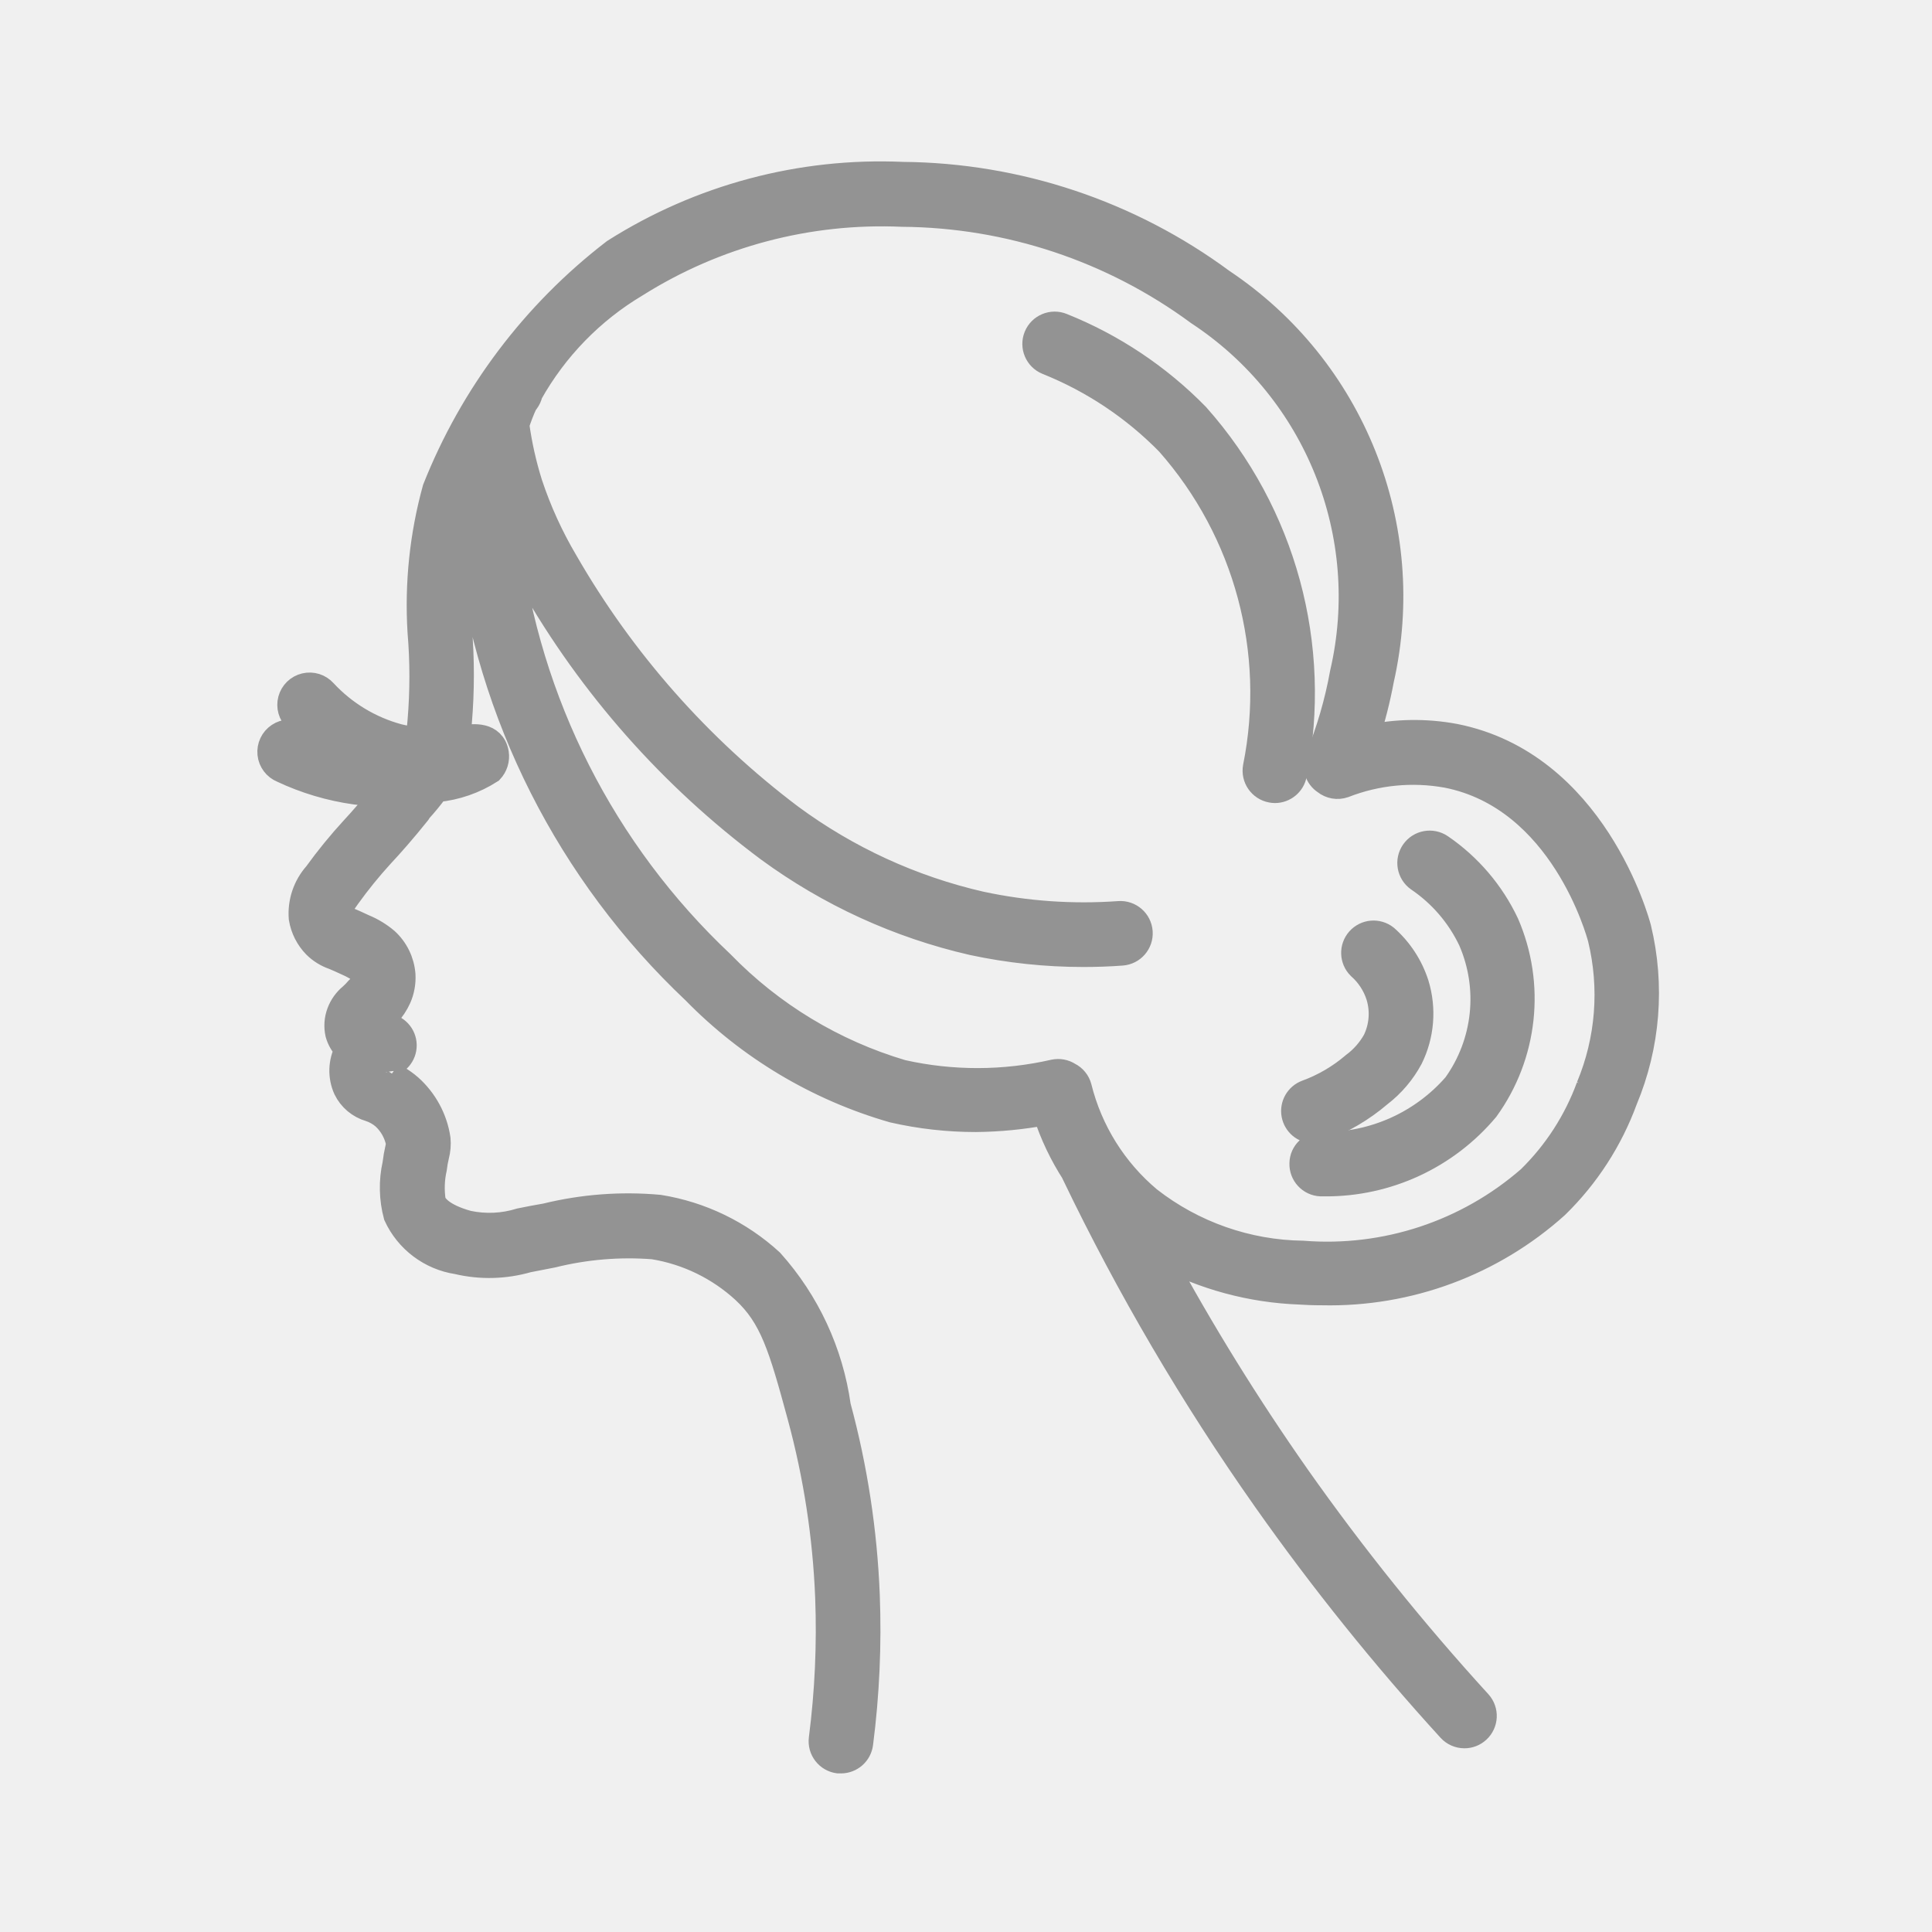
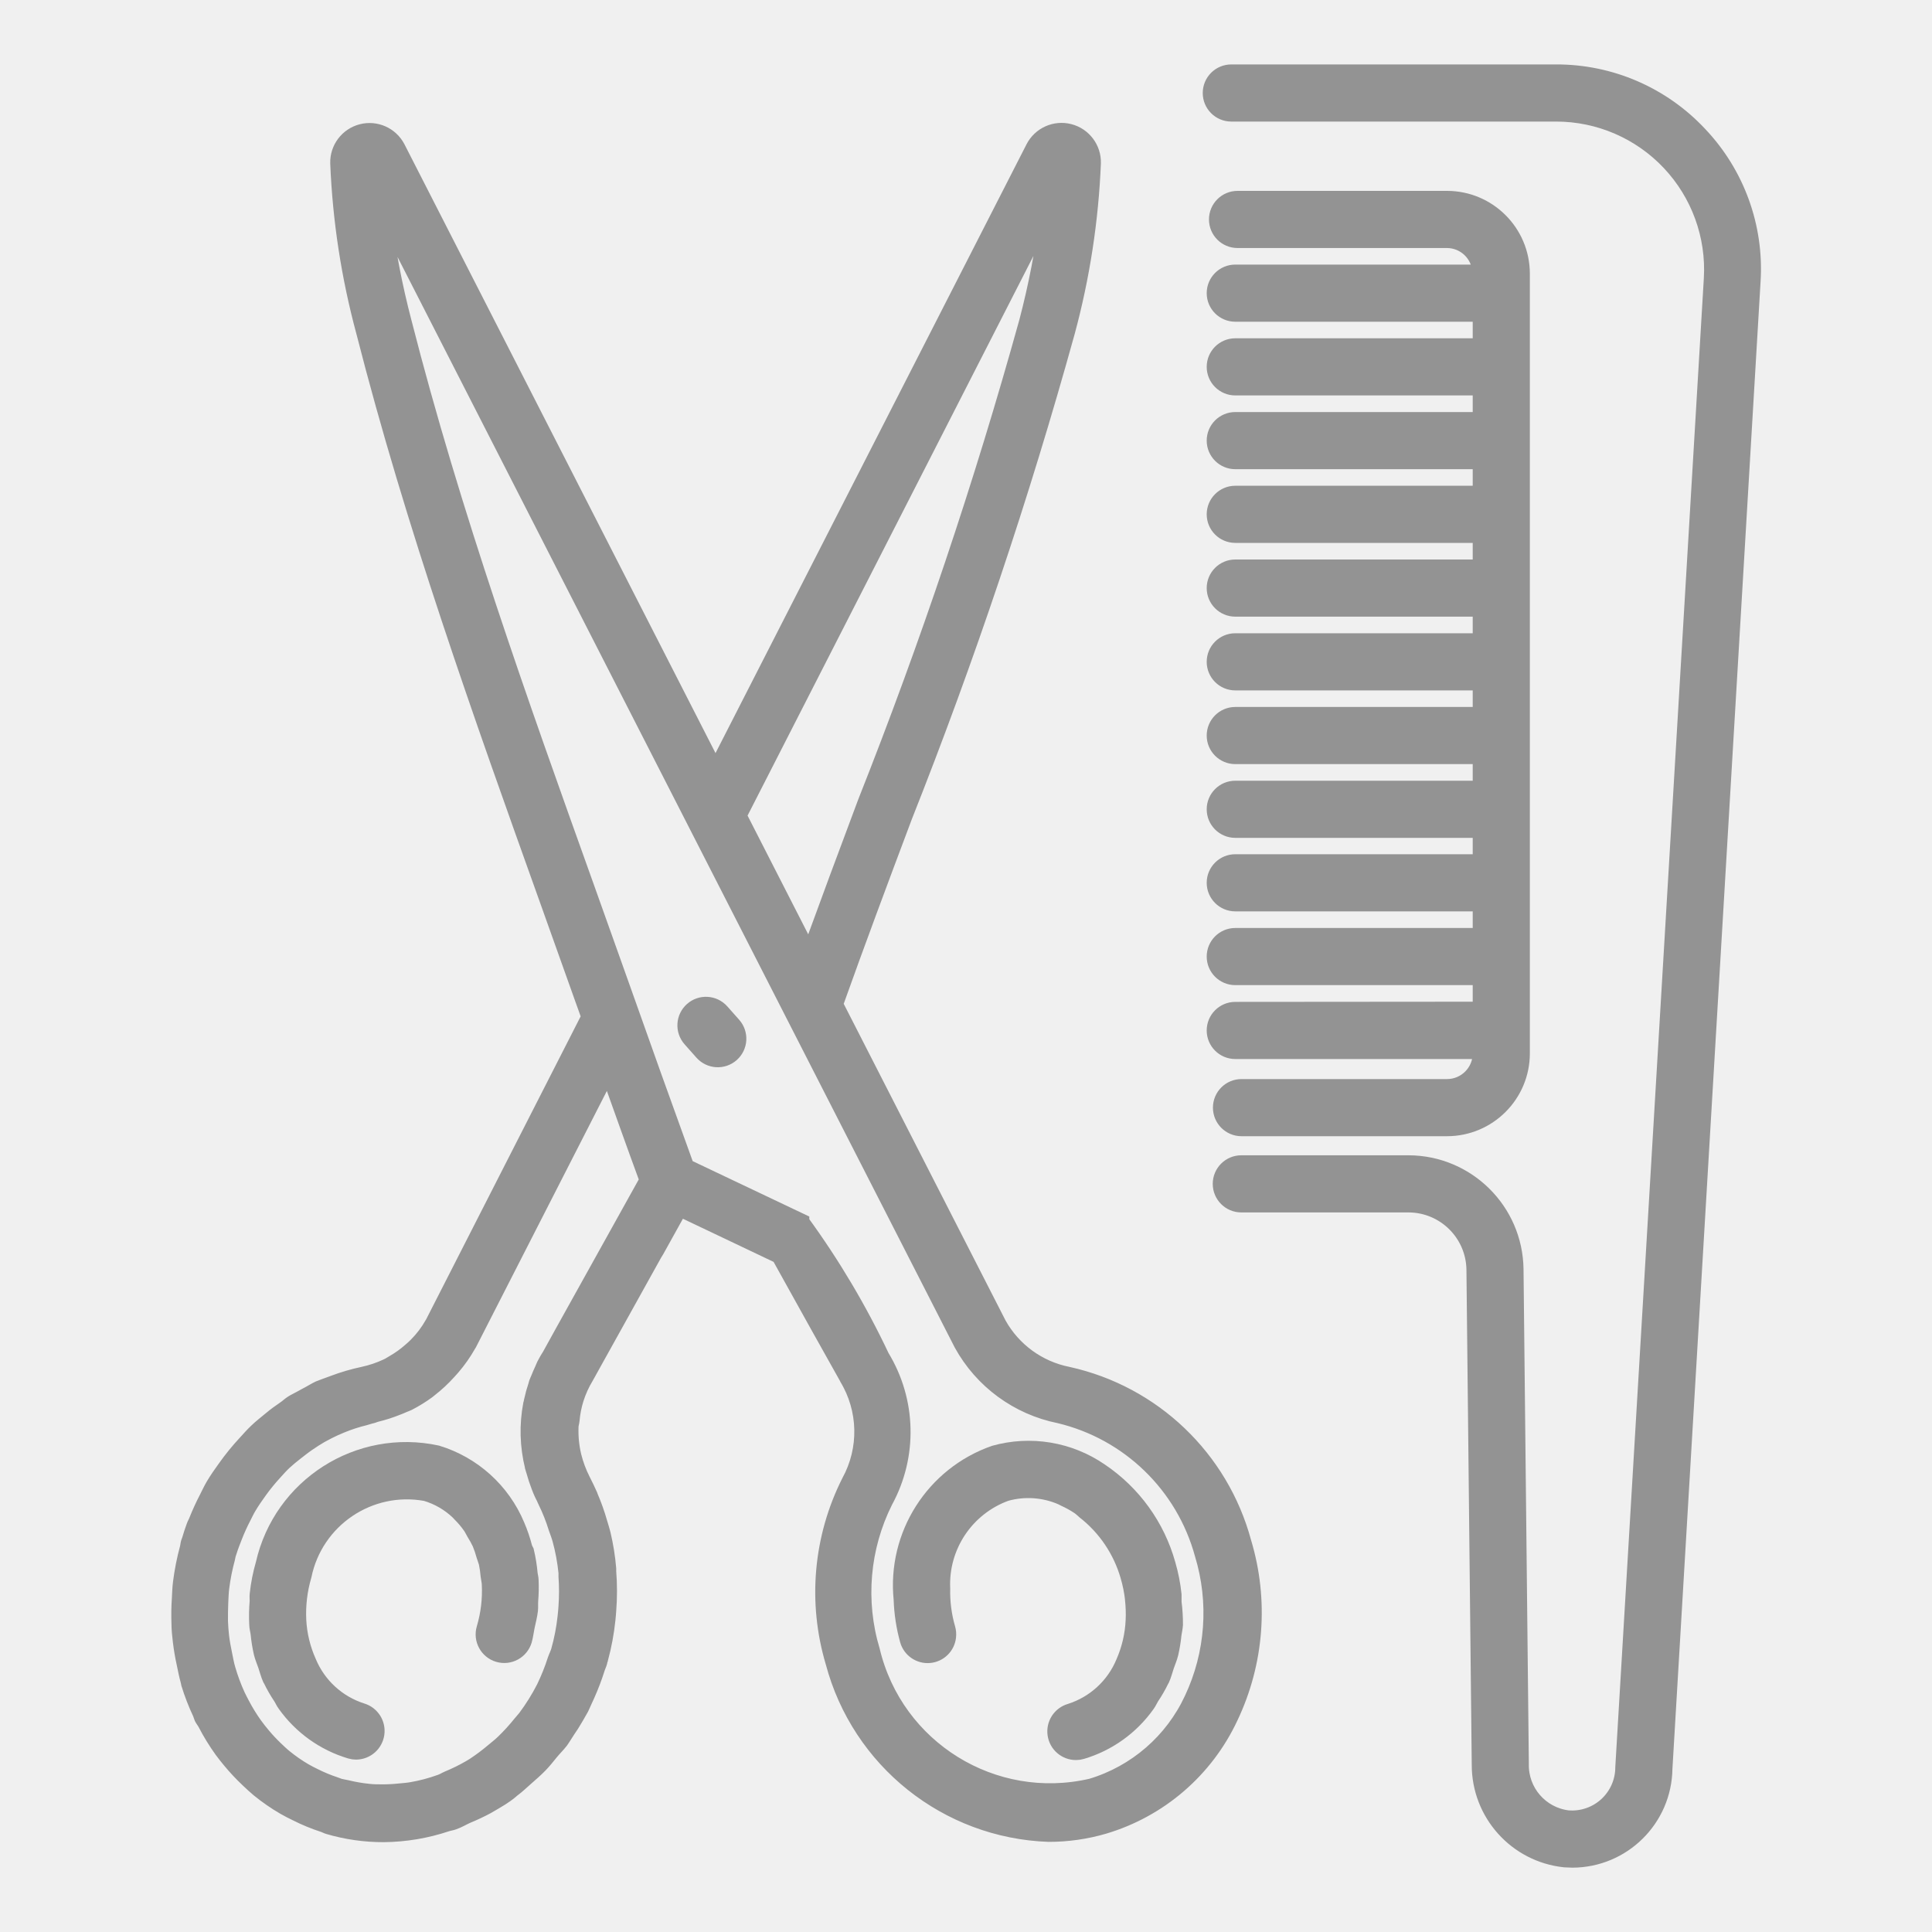
<svg xmlns="http://www.w3.org/2000/svg" width="40" height="40" viewBox="0 0 40 40">
-   <g id="icn-hairStylist" transform="translate(5037 -11836)">
-     <g id="Rectangle_197" data-name="Rectangle 197" transform="translate(-5037 11836)" fill="#fff" stroke="#707070" stroke-width="1" opacity="0">
+   <g id="icn-makeupArtist" transform="translate(-503 -368)">
+     <g id="Rectangle_198" data-name="Rectangle 198" transform="translate(503 368)" fill="#fff" stroke="#707070" stroke-width="1" opacity="0">
      <rect width="40" height="40" stroke="none" />
      <rect x="0.5" y="0.5" width="39" height="39" fill="none" />
    </g>
-     <g id="Group_101" data-name="Group 101" transform="translate(-5031.4 11839.601)">
-       <path id="Path_95" data-name="Path 95" d="M173.723,128.9a8.14,8.14,0,0,0-2.792-1.864.419.419,0,0,0-.317.776,7.31,7.31,0,0,1,2.506,1.672,7.8,7.8,0,0,1,1.8,6.7.42.42,0,0,0,.337.488.394.394,0,0,0,.076.008.42.42,0,0,0,.412-.344A8.651,8.651,0,0,0,173.723,128.9Z" transform="translate(-154.537 -123.904)" fill="#939393" stroke="#939393" stroke-width="0.5" />
-       <path id="Path_96" data-name="Path 96" d="M179.837,138.922c-.036-.139-.927-3.411-3.819-3.98a4.579,4.579,0,0,0-1.808.027,9.465,9.465,0,0,0,.3-1.182,7.849,7.849,0,0,0-3.3-8.265,11.3,11.3,0,0,0-6.624-2.212,10.3,10.3,0,0,0-5.975,1.594,11.592,11.592,0,0,0-3.714,4.921,9.068,9.068,0,0,0-.31,2.964,10.957,10.957,0,0,1,0,1.847,2.283,2.283,0,0,1-.057.376,2.9,2.9,0,0,1-.378-.065,3.241,3.241,0,0,1-1.53-.925.419.419,0,1,0-.6.584,4.615,4.615,0,0,0,.559.493,4.447,4.447,0,0,1-.484-.194.42.42,0,1,0-.357.759,5.261,5.261,0,0,0,1.519.452,5.488,5.488,0,0,0,.557.037c-.241.294-.457.54-.612.707a10.346,10.346,0,0,0-.767.94,1.236,1.236,0,0,0-.309.919,1.076,1.076,0,0,0,.29.576,1.023,1.023,0,0,0,.384.239c.066.028.154.064.275.122a1.934,1.934,0,0,1,.251.133.261.261,0,0,1,.093.165.232.232,0,0,1-.023.1.487.487,0,0,1-.1.129,1.4,1.4,0,0,1-.134.137.825.825,0,0,0-.248.347.778.778,0,0,0-.031.447.727.727,0,0,0,.192.325.934.934,0,0,0-.026.82.807.807,0,0,0,.5.421.845.845,0,0,1,.289.162.985.985,0,0,1,.3.532.205.205,0,0,1-.012.09,3.379,3.379,0,0,0-.06.344,2.247,2.247,0,0,0,.023,1.072,1.684,1.684,0,0,0,1.276.961,2.88,2.88,0,0,0,1.461-.036c.149-.029.316-.062.513-.1a6.557,6.557,0,0,1,2.083-.174,3.622,3.622,0,0,1,1.873.909c.58.539.763,1.15,1.156,2.6a16.859,16.859,0,0,1,.574,3.736,17.627,17.627,0,0,1-.132,2.929.42.42,0,0,0,.362.47.382.382,0,0,0,.054,0,.42.42,0,0,0,.416-.366,18.492,18.492,0,0,0,.138-3.069,17.638,17.638,0,0,0-.6-3.922,5.669,5.669,0,0,0-1.394-3,4.489,4.489,0,0,0-2.321-1.123,7.147,7.147,0,0,0-2.351.177c-.2.034-.376.068-.531.1a2.131,2.131,0,0,1-1.078.05c-.55-.152-.679-.358-.71-.44a1.83,1.83,0,0,1,.022-.68,2.265,2.265,0,0,1,.047-.263,1.016,1.016,0,0,0,.029-.352,1.811,1.811,0,0,0-.584-1.083,1.651,1.651,0,0,0-.544-.317c-.023-.009-.045-.016-.045-.006a.092.092,0,0,1,.012-.075.158.158,0,0,1,.09-.042l.01,0a.416.416,0,0,0-.012-.826.653.653,0,0,1-.148-.033,2.16,2.16,0,0,0,.177-.184,1.282,1.282,0,0,0,.23-.346,1.055,1.055,0,0,0,.088-.487,1.083,1.083,0,0,0-.349-.718,1.744,1.744,0,0,0-.466-.283c-.141-.068-.241-.11-.317-.142a.465.465,0,0,1-.108-.052.24.24,0,0,1-.06-.11c-.009-.061.051-.159.158-.306a9.571,9.571,0,0,1,.7-.862c.188-.2.453-.5.757-.879.008-.01.009-.022.016-.032a5.08,5.08,0,0,0,.359-.438,2.526,2.526,0,0,0,1.126-.39.449.449,0,0,0,.117-.376c-.074-.416-.508-.352-.649-.333l-.15.019c.02-.133.029-.247.034-.327a11.72,11.72,0,0,0,0-1.956,8.47,8.47,0,0,1,.143-2.1c.006.121,0,.231.015.357a15.312,15.312,0,0,0,4.694,9.285,9.375,9.375,0,0,0,4.115,2.458,7.7,7.7,0,0,0,1.717.193,8.268,8.268,0,0,0,1.431-.139,5.284,5.284,0,0,0,.6,1.258c0,.005,0,.01,0,.014a47.234,47.234,0,0,0,3.953,6.733,48.483,48.483,0,0,0,3.821,4.756.419.419,0,0,0,.31.137.414.414,0,0,0,.283-.11.419.419,0,0,0,.028-.592,47.716,47.716,0,0,1-3.756-4.673,46.6,46.6,0,0,1-2.84-4.588,6.619,6.619,0,0,0,2.874.776c.115.008.273.015.466.015a7.031,7.031,0,0,0,4.855-1.8,5.922,5.922,0,0,0,1.424-2.2A5.74,5.74,0,0,0,179.837,138.922Zm-1.054,3.283a5.114,5.114,0,0,1-1.224,1.894,6.364,6.364,0,0,1-4.683,1.547,5.279,5.279,0,0,1-3.179-1.117,4.4,4.4,0,0,1-1.444-2.311.413.413,0,0,0-.216-.266.423.423,0,0,0-.317-.059,7.109,7.109,0,0,1-3.14.007,8.608,8.608,0,0,1-3.73-2.256,14.429,14.429,0,0,1-4.428-8.741c0-.027,0-.049-.005-.075a10.24,10.24,0,0,0,.475.923A18.111,18.111,0,0,0,161.8,137.3a11.5,11.5,0,0,0,4.229,1.935,10.979,10.979,0,0,0,2.306.244q.4,0,.792-.029a.419.419,0,0,0-.06-.836,10.163,10.163,0,0,1-2.861-.2,10.614,10.614,0,0,1-3.935-1.809,17.616,17.616,0,0,1-4.654-5.272,8.308,8.308,0,0,1-.736-1.615,7.452,7.452,0,0,1-.272-1.216,4.01,4.01,0,0,1,.164-.425c.012-.015.022-.032.034-.047a.428.428,0,0,0,.079-.172,6.072,6.072,0,0,1,2.191-2.249,9.54,9.54,0,0,1,5.5-1.455,10.457,10.457,0,0,1,6.126,2.039,7.018,7.018,0,0,1,2.981,7.45,8.742,8.742,0,0,1-.514,1.764.412.412,0,0,0,.158.5.42.42,0,0,0,.4.07,3.922,3.922,0,0,1,2.126-.207c2.382.469,3.138,3.252,3.169,3.37A4.929,4.929,0,0,1,178.782,142.206Z" transform="translate(-151.5 -123.309)" fill="#939393" stroke="#939393" stroke-width="0.5" />
-       <path id="Path_97" data-name="Path 97" d="M179.835,139.887a.42.42,0,0,0-.479.69,3.162,3.162,0,0,1,1.084,1.263,3.041,3.041,0,0,1-.318,2.988,3.575,3.575,0,0,1-2.743,1.225.407.407,0,0,0-.434.4.419.419,0,0,0,.4.434l.084,0a4.341,4.341,0,0,0,3.351-1.55,3.916,3.916,0,0,0,.418-3.853A4.011,4.011,0,0,0,179.835,139.887Z" transform="translate(-155.599 -125.968)" fill="#939393" stroke="#939393" stroke-width="0.5" />
-       <path id="Path_98" data-name="Path 98" d="M177.159,146.137a.431.431,0,0,0,.147-.027,4.034,4.034,0,0,0,1.231-.722,2.358,2.358,0,0,0,.639-.752,2.092,2.092,0,0,0,.125-1.539,2.184,2.184,0,0,0-.637-.975.42.42,0,0,0-.557.627,1.339,1.339,0,0,1,.392.6,1.256,1.256,0,0,1-.071.912,1.593,1.593,0,0,1-.44.5,3.163,3.163,0,0,1-.976.571.42.42,0,0,0,.147.813Z" transform="translate(-155.566 -126.323)" fill="#939393" stroke="#939393" stroke-width="0.5" />
+     <g id="Group_114" data-name="Group 114" transform="translate(411.333 246.184)">
+       <path id="Path_89" data-name="Path 89" d="M102.751,157.639a3.1,3.1,0,0,0-.157-.46,2.632,2.632,0,0,0-1.661-1.5,3.042,3.042,0,0,0-3.608,2.3,3.66,3.66,0,0,0-.125.636c-.005.048,0,.094,0,.14a3.5,3.5,0,0,0-.009.48c0,.065.02.126.028.19a3.256,3.256,0,0,0,.065.405c.023.091.059.174.089.261s.054.187.094.275l.011.017a2.967,2.967,0,0,0,.211.368c.029.045.051.1.082.14a2.564,2.564,0,0,0,1.36.976.431.431,0,0,0,.124.018.444.444,0,0,0,.123-.869,1.766,1.766,0,0,1-1.1-1.012,2.412,2.412,0,0,1-.206-.857,2.774,2.774,0,0,1,.109-.915,2.169,2.169,0,0,1,2.513-1.7,1.633,1.633,0,0,1,.667.386c.011.011.021.025.033.036a1.839,1.839,0,0,1,.217.256c.03.042.052.092.079.138a2.038,2.038,0,0,1,.117.211,2.2,2.2,0,0,1,.088.26c.015.049.036.1.049.148a2.455,2.455,0,0,1,.038.268c.007.056.021.11.024.169a2.734,2.734,0,0,1-.109.913.442.442,0,1,0,.848.251c.027-.094.036-.188.056-.282.024-.115.055-.229.068-.343.007-.069,0-.136.005-.2a3.415,3.415,0,0,0,.008-.425c0-.043-.014-.085-.019-.128a3.287,3.287,0,0,0-.077-.475C102.77,157.686,102.759,157.664,102.751,157.639Z" transform="translate(-0.214 -3.788)" fill="#939393" stroke="#939393" stroke-width="0.3" />
+       <path id="Path_90" data-name="Path 90" d="M117.968,158.775c0-.052,0-.1,0-.156a3.625,3.625,0,0,0-.125-.634,3.454,3.454,0,0,0-1.4-1.937,2.636,2.636,0,0,0-2.206-.366,2.907,2.907,0,0,0-1.93,3.038,3.6,3.6,0,0,0,.13.848.441.441,0,0,0,.862-.073.451.451,0,0,0-.014-.177,2.724,2.724,0,0,1-.107-.826,1.989,1.989,0,0,1,1.308-1.959,1.71,1.71,0,0,1,1.147.081c.017.007.033.019.049.026a2.055,2.055,0,0,1,.3.165c.042.028.079.064.12.1a2.607,2.607,0,0,1,.9,1.336,2.8,2.8,0,0,1,.094.463s0,.007,0,.011a2.741,2.741,0,0,1,.014.44,2.421,2.421,0,0,1-.2.858,1.768,1.768,0,0,1-1.1,1.012.443.443,0,0,0,.122.869.431.431,0,0,0,.124-.018,2.563,2.563,0,0,0,1.36-.975c.034-.046.056-.1.087-.15a2.875,2.875,0,0,0,.206-.358l.011-.018c.04-.089.063-.184.094-.275s.067-.171.089-.262a3.249,3.249,0,0,0,.064-.395c.009-.067.026-.132.03-.2A3.551,3.551,0,0,0,117.968,158.775Z" transform="translate(-1.988 -3.788)" fill="#939393" stroke="#939393" stroke-width="0.3" />
+       <path id="Path_91" data-name="Path 91" d="M113.779,150.423a2.1,2.1,0,0,1-1.426-1.038l-3.381-6.616c.454-1.274.938-2.568,1.43-3.877a98.885,98.885,0,0,0,3.37-10.039,15.9,15.9,0,0,0,.538-3.5.665.665,0,0,0-1.256-.322l-6.573,12.867-6.575-12.869a.664.664,0,0,0-1.252.325,15.873,15.873,0,0,0,.538,3.5c1.019,3.994,2.427,7.932,3.79,11.739l.731,2.049c.046.13.093.259.139.387l-3.228,6.33-.013.022a2.039,2.039,0,0,1-.334.44c-.04.041-.084.079-.128.117a2.069,2.069,0,0,1-.329.236c-.046.026-.09.057-.139.08a2.286,2.286,0,0,1-.5.169,4.276,4.276,0,0,0-.611.179l-.032.012c-.09.034-.181.064-.269.1-.07.032-.136.074-.2.109s-.116.06-.172.093-.123.061-.184.1-.1.08-.155.117c-.1.068-.2.14-.29.216s-.207.164-.3.256c-.079.074-.149.156-.223.236a5,5,0,0,0-.419.514c-.086.12-.171.239-.246.366-.051.087-.094.178-.139.268a5.14,5.14,0,0,0-.215.47c-.014.038-.036.071-.049.109-.035.092-.064.185-.093.282-.006.02-.016.04-.022.06-.011.036-.011.072-.021.109a5.3,5.3,0,0,0-.143.722c-.014.111-.017.222-.023.333a4.975,4.975,0,0,0-.008.513c0,.122.013.241.027.361a4.788,4.788,0,0,0,.08.474c.026.12.047.239.081.357.005.019.007.039.012.058a4.734,4.734,0,0,0,.237.613c.014.03.02.064.034.094s.052.077.074.119a4.5,4.5,0,0,0,.342.557c.056.078.117.151.177.224a4.273,4.273,0,0,0,.367.39c.072.068.144.137.221.2a4.135,4.135,0,0,0,.53.366c.079.046.16.086.242.126a3.989,3.989,0,0,0,.575.237c.034.011.063.03.1.04a4.026,4.026,0,0,0,1.144.163,4.24,4.24,0,0,0,1.311-.22c.046-.015.094-.02.139-.037.1-.034.186-.088.282-.131a4.453,4.453,0,0,0,.41-.193c.1-.056.2-.117.3-.178.059-.038.118-.08.166-.117.024-.017.043-.039.066-.056.1-.074.187-.158.28-.24s.194-.169.285-.262.156-.179.232-.271.142-.153.206-.237c.03-.041.052-.08.08-.122s.042-.064.064-.1.056-.08.079-.118c.069-.109.132-.223.2-.342.019-.037.034-.079.053-.117s.047-.1.07-.154a5.144,5.144,0,0,0,.212-.56c.013-.041.033-.077.044-.118,0-.012,0-.025.008-.038s.008-.023.011-.036a5.074,5.074,0,0,0,.151-.809c.007-.062.011-.124.016-.185a5.135,5.135,0,0,0,0-.816c0-.019,0-.039,0-.058a4.927,4.927,0,0,0-.115-.717c-.015-.064-.036-.125-.054-.189l-.011-.036a4.459,4.459,0,0,0-.2-.562c0-.013-.011-.027-.016-.041-.036-.084-.077-.164-.122-.255l-.019-.038a2.359,2.359,0,0,1-.183-.491,2.222,2.222,0,0,1-.06-.607c0-.044.017-.086.021-.13a2.078,2.078,0,0,1,.086-.441,2.126,2.126,0,0,1,.21-.462l.009-.017.029-.051.044-.08.161-.29c.033-.058.06-.106.094-.169l1.072-1.929.048-.079,0,0,.474-.854,2.048.974c.284.51,1.388,2.5,1.4,2.515a2.141,2.141,0,0,1,.049,2.147,5.088,5.088,0,0,0-.332,3.744,4.8,4.8,0,0,0,4.472,3.567,4.084,4.084,0,0,0,1.147-.164,4.225,4.225,0,0,0,2.622-2.26,5.05,5.05,0,0,0,.276-3.632A4.86,4.86,0,0,0,113.779,150.423Zm-.43-24.037a16.965,16.965,0,0,1-.432,2.248,98.345,98.345,0,0,1-3.341,9.947q-.591,1.573-1.153,3.113l-1.447-2.832Zm-10.031,23.147-.276.5c-.039.06-.077.124-.115.2-.016.032-.026.064-.041.094-.03.063-.056.126-.082.191-.011.028-.026.056-.036.085s-.008.032-.013.048a3.152,3.152,0,0,0-.092.333c0,.02-.01.041-.014.061a3.024,3.024,0,0,0,.036,1.3l0,.008c.008.031.019.056.027.086a3.264,3.264,0,0,0,.105.318c.019.05.038.1.061.147l.043.087c.011.023.019.048.032.071a3.737,3.737,0,0,1,.219.552c.027.078.057.152.08.234a4.155,4.155,0,0,1,.128.692c0,.026,0,.052,0,.077a4.338,4.338,0,0,1,0,.615c-.005.075-.011.149-.02.225a4.292,4.292,0,0,1-.135.695c-.019.065-.051.122-.072.186a4.449,4.449,0,0,1-.231.577,4.323,4.323,0,0,1-.384.616c-.032.042-.069.078-.1.118a4.155,4.155,0,0,1-.355.39c-.066.064-.139.12-.209.179a4.166,4.166,0,0,1-.4.3l-.083.05a3.741,3.741,0,0,1-.455.224c-.054.023-.1.055-.159.074a3.447,3.447,0,0,1-.583.155c-.087.016-.175.021-.263.03a3.146,3.146,0,0,1-.354.018c-.094,0-.19,0-.284-.012a3.182,3.182,0,0,1-.44-.076c-.051-.012-.1-.017-.154-.032-.032-.01-.061-.024-.093-.034a3.177,3.177,0,0,1-.423-.175c-.071-.035-.141-.07-.208-.109a3.208,3.208,0,0,1-.406-.282c-.067-.054-.129-.115-.192-.174a3.538,3.538,0,0,1-.26-.278c-.06-.072-.118-.144-.173-.221a3.654,3.654,0,0,1-.256-.417c-.032-.061-.064-.122-.094-.185a3.922,3.922,0,0,1-.2-.539c-.03-.1-.049-.207-.07-.312-.026-.123-.049-.246-.064-.372-.011-.1-.019-.207-.023-.312,0-.137,0-.274.007-.41.005-.1.008-.19.02-.284a4.483,4.483,0,0,1,.119-.6c.007-.027.01-.056.018-.083s.013-.039.019-.058c.033-.106.073-.208.114-.312a4.165,4.165,0,0,1,.186-.409c.035-.068.067-.138.105-.2.07-.119.149-.23.229-.342a4.17,4.17,0,0,1,.305-.373c.065-.072.129-.145.2-.211s.159-.138.239-.2.166-.131.252-.189.168-.113.255-.163c.053-.03.107-.058.161-.086.092-.047.185-.088.28-.127a3.311,3.311,0,0,1,.472-.153c.047-.011.091-.03.139-.04s.071-.026.109-.034a3.185,3.185,0,0,0,.424-.136c.048-.019.094-.036.14-.058.031-.013.062-.023.093-.038a3.051,3.051,0,0,0,.408-.252c.012-.009.022-.019.034-.028a3.038,3.038,0,0,0,.4-.372c.026-.028.052-.057.077-.086a2.908,2.908,0,0,0,.325-.461c.008-.011.015-.024.022-.036h0v0l0,0,2.867-5.613c.265.741.528,1.484.8,2.223Zm13.018,7.616a3.353,3.353,0,0,1-2.077,1.8,3.777,3.777,0,0,1-4.524-2.8,4.2,4.2,0,0,1,.267-3.088,3,3,0,0,0-.071-3,17.237,17.237,0,0,0-1.658-2.794l0-.009-2.385-1.133q-.683-1.884-1.35-3.772l-.731-2.05c-1.357-3.789-2.758-7.706-3.767-11.661a17.1,17.1,0,0,1-.43-2.238l11.956,23.4a2.987,2.987,0,0,0,2.03,1.49,4.035,4.035,0,0,1,2.956,2.862A4.17,4.17,0,0,1,116.336,157.149Z" transform="translate(0 -0.16)" fill="#939393" stroke="#939393" stroke-width="0.3" />
+       <path id="Path_92" data-name="Path 92" d="M108.007,145.319a.441.441,0,0,0-.66.586l.245.276a.441.441,0,1,0,.66-.586Z" transform="translate(-1.394 -2.567)" fill="#939393" stroke="#939393" stroke-width="0.3" />
+       <path id="Path_93" data-name="Path 93" d="M129.7,124.587a4.057,4.057,0,0,0-2.98-1.287H120a.441.441,0,1,0,0,.883h6.726a3.213,3.213,0,0,1,3.207,3.4L128.1,158.406a1.045,1.045,0,0,1-1.132,1.041,1.092,1.092,0,0,1-.958-1.105l-.11-10.25a2.238,2.238,0,0,0-2.231-2.207h-3.462a.441.441,0,1,0,0,.883h3.462a1.353,1.353,0,0,1,1.349,1.334l.11,10.25a1.98,1.98,0,0,0,1.77,1.975c.054,0,.108.007.162.007a1.927,1.927,0,0,0,1.923-1.9l1.825-30.795A4.058,4.058,0,0,0,129.7,124.587Z" transform="translate(-2.84)" fill="#939393" stroke="#939393" stroke-width="0.3" />
+       <path id="Path_94" data-name="Path 94" d="M120.093,143.057a.441.441,0,1,0,0,.883h5.066v.034a.682.682,0,0,1-.681.681h-4.256a.441.441,0,1,0,0,.883h4.256a1.566,1.566,0,0,0,1.564-1.564V127.83a1.566,1.566,0,0,0-1.564-1.564H120.14a.441.441,0,0,0,0,.883h4.338a.678.678,0,0,1,.673.643h-5.058a.441.441,0,1,0,0,.883h5.066v.643h-5.066a.441.441,0,1,0,0,.883h5.066v.644h-5.066a.441.441,0,1,0,0,.883h5.066v.643h-5.066a.441.441,0,1,0,0,.883h5.066v.644h-5.066a.441.441,0,1,0,0,.883h5.066v.644h-5.066a.441.441,0,1,0,0,.883h5.066v.643h-5.066a.441.441,0,1,0,0,.883h5.066v.644h-5.066a.441.441,0,1,0,0,.883h5.066V140h-5.066a.441.441,0,0,0,0,.883h5.066v.644h-5.066a.441.441,0,1,0,0,.883h5.066v.643Z" transform="translate(-2.851 -0.348)" fill="#939393" stroke="#939393" stroke-width="0.3" />
    </g>
  </g>
</svg>
